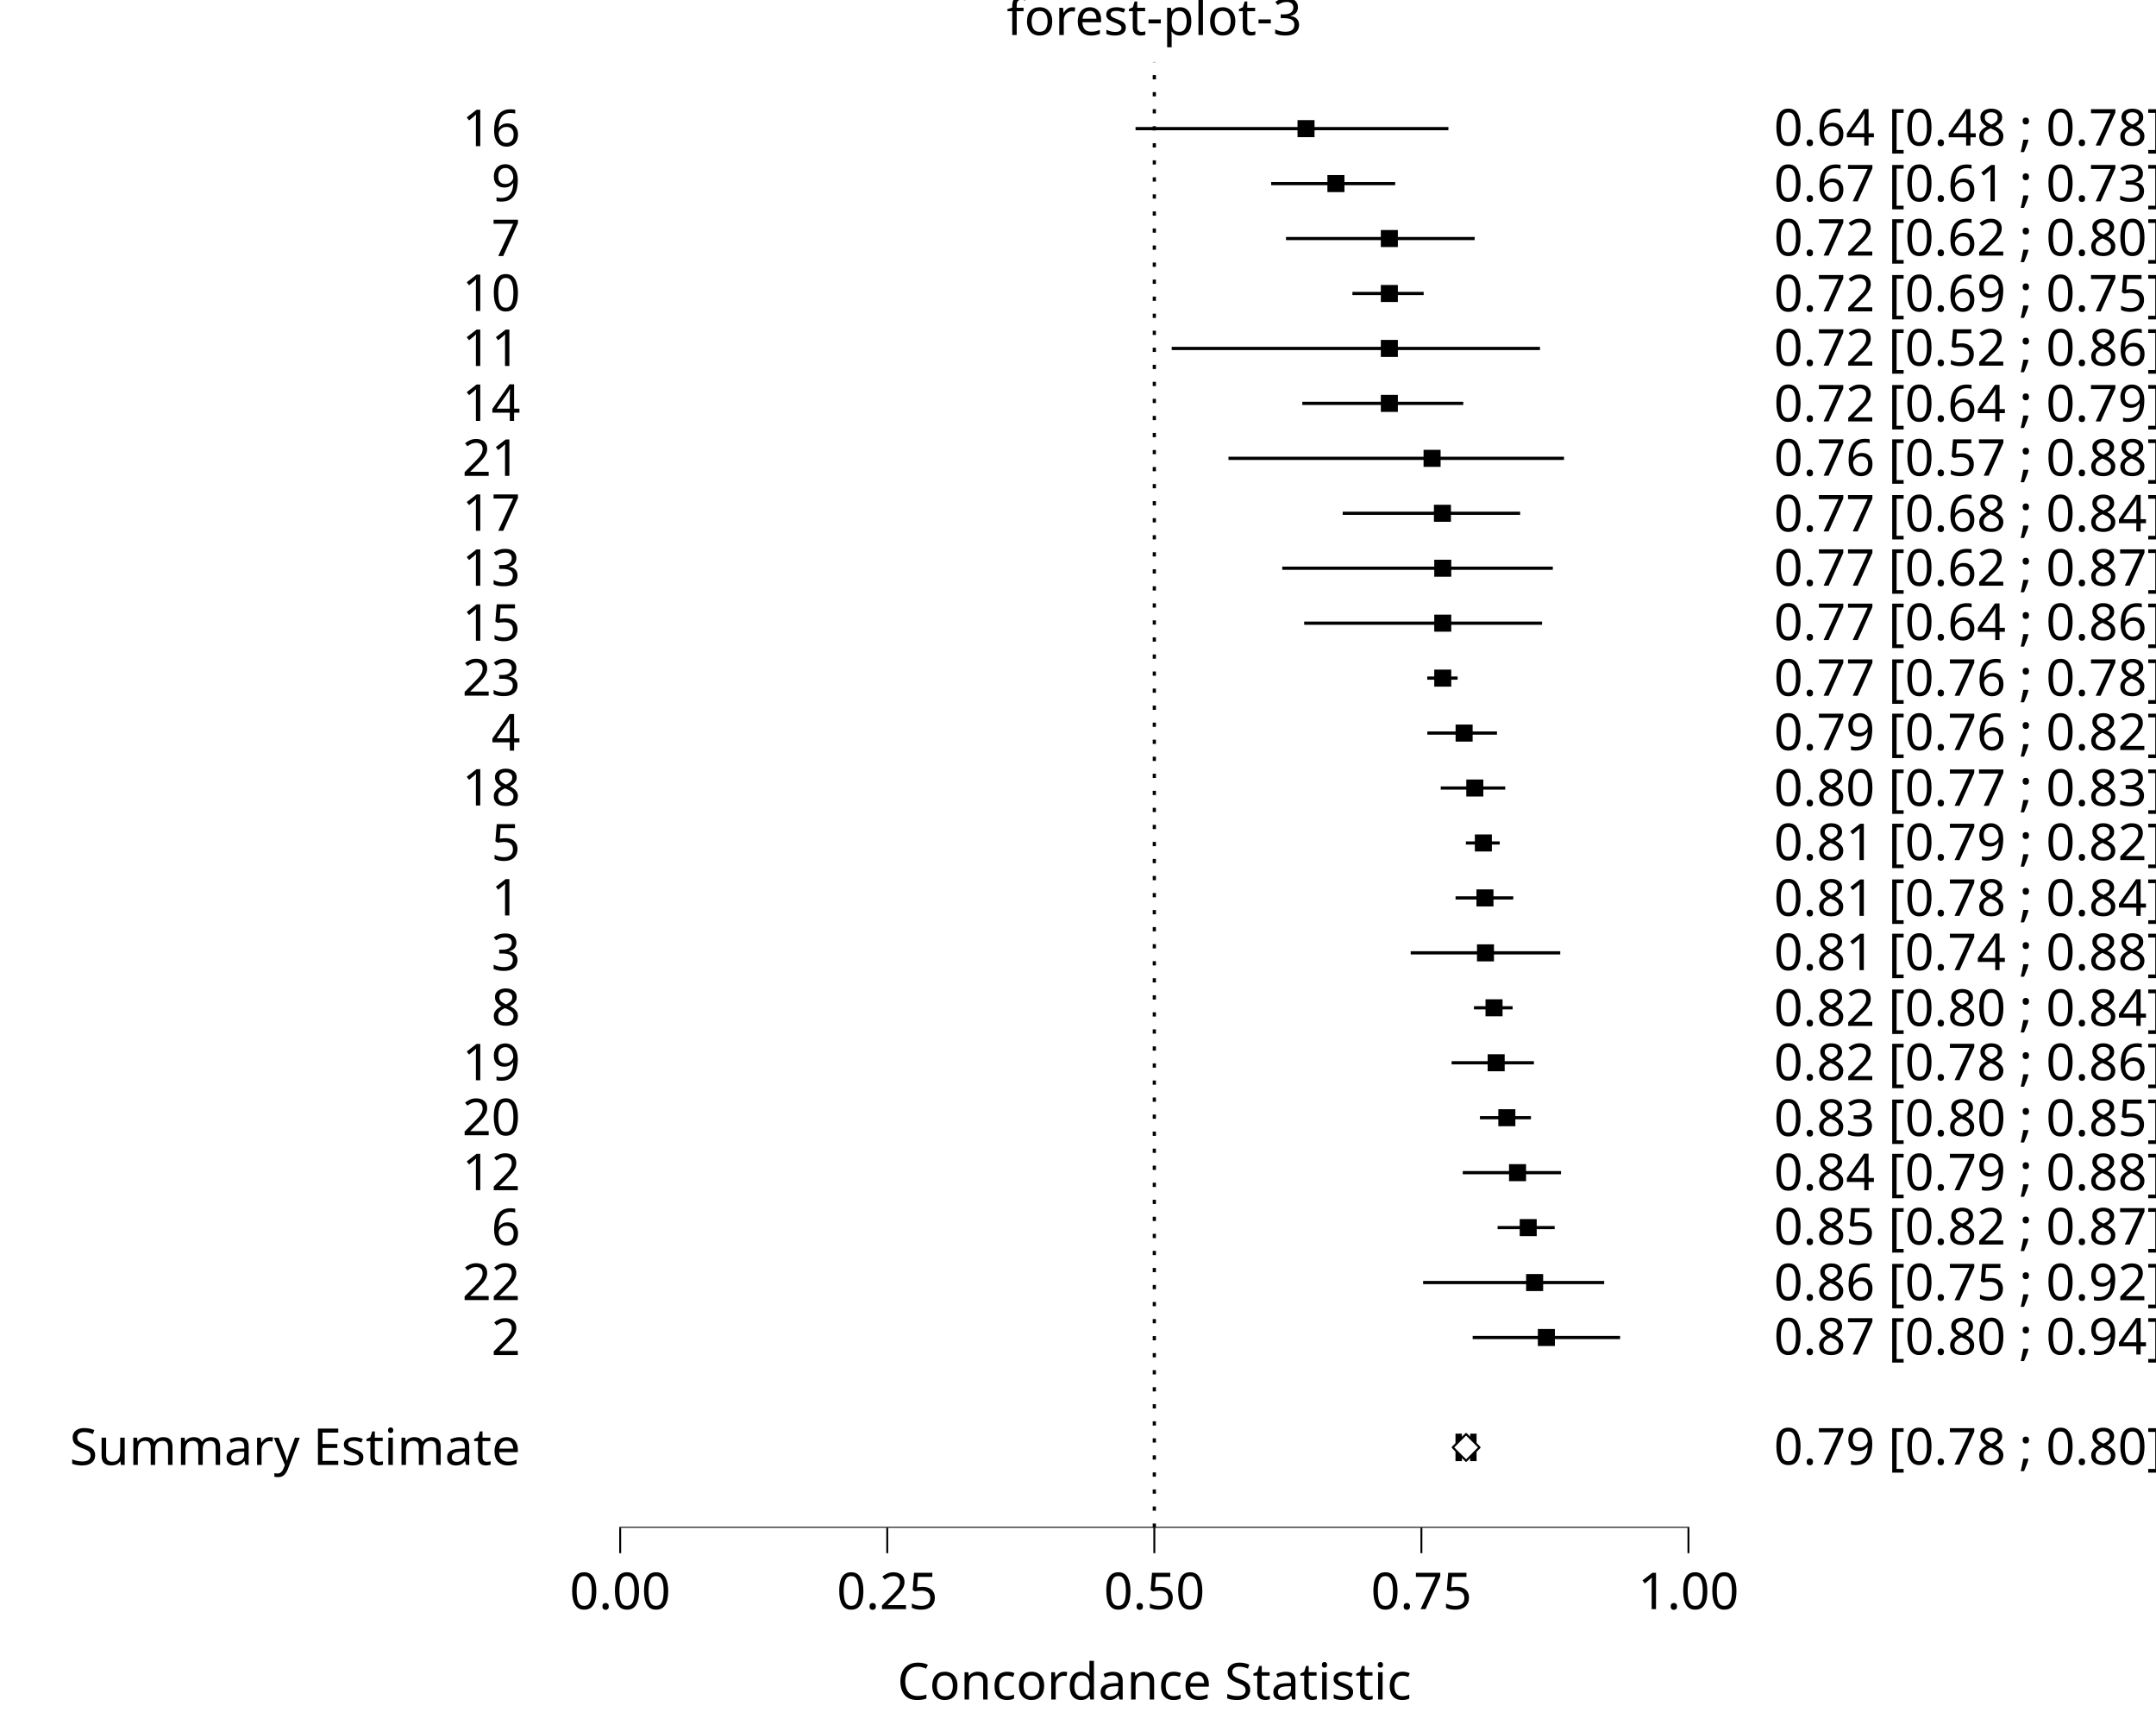
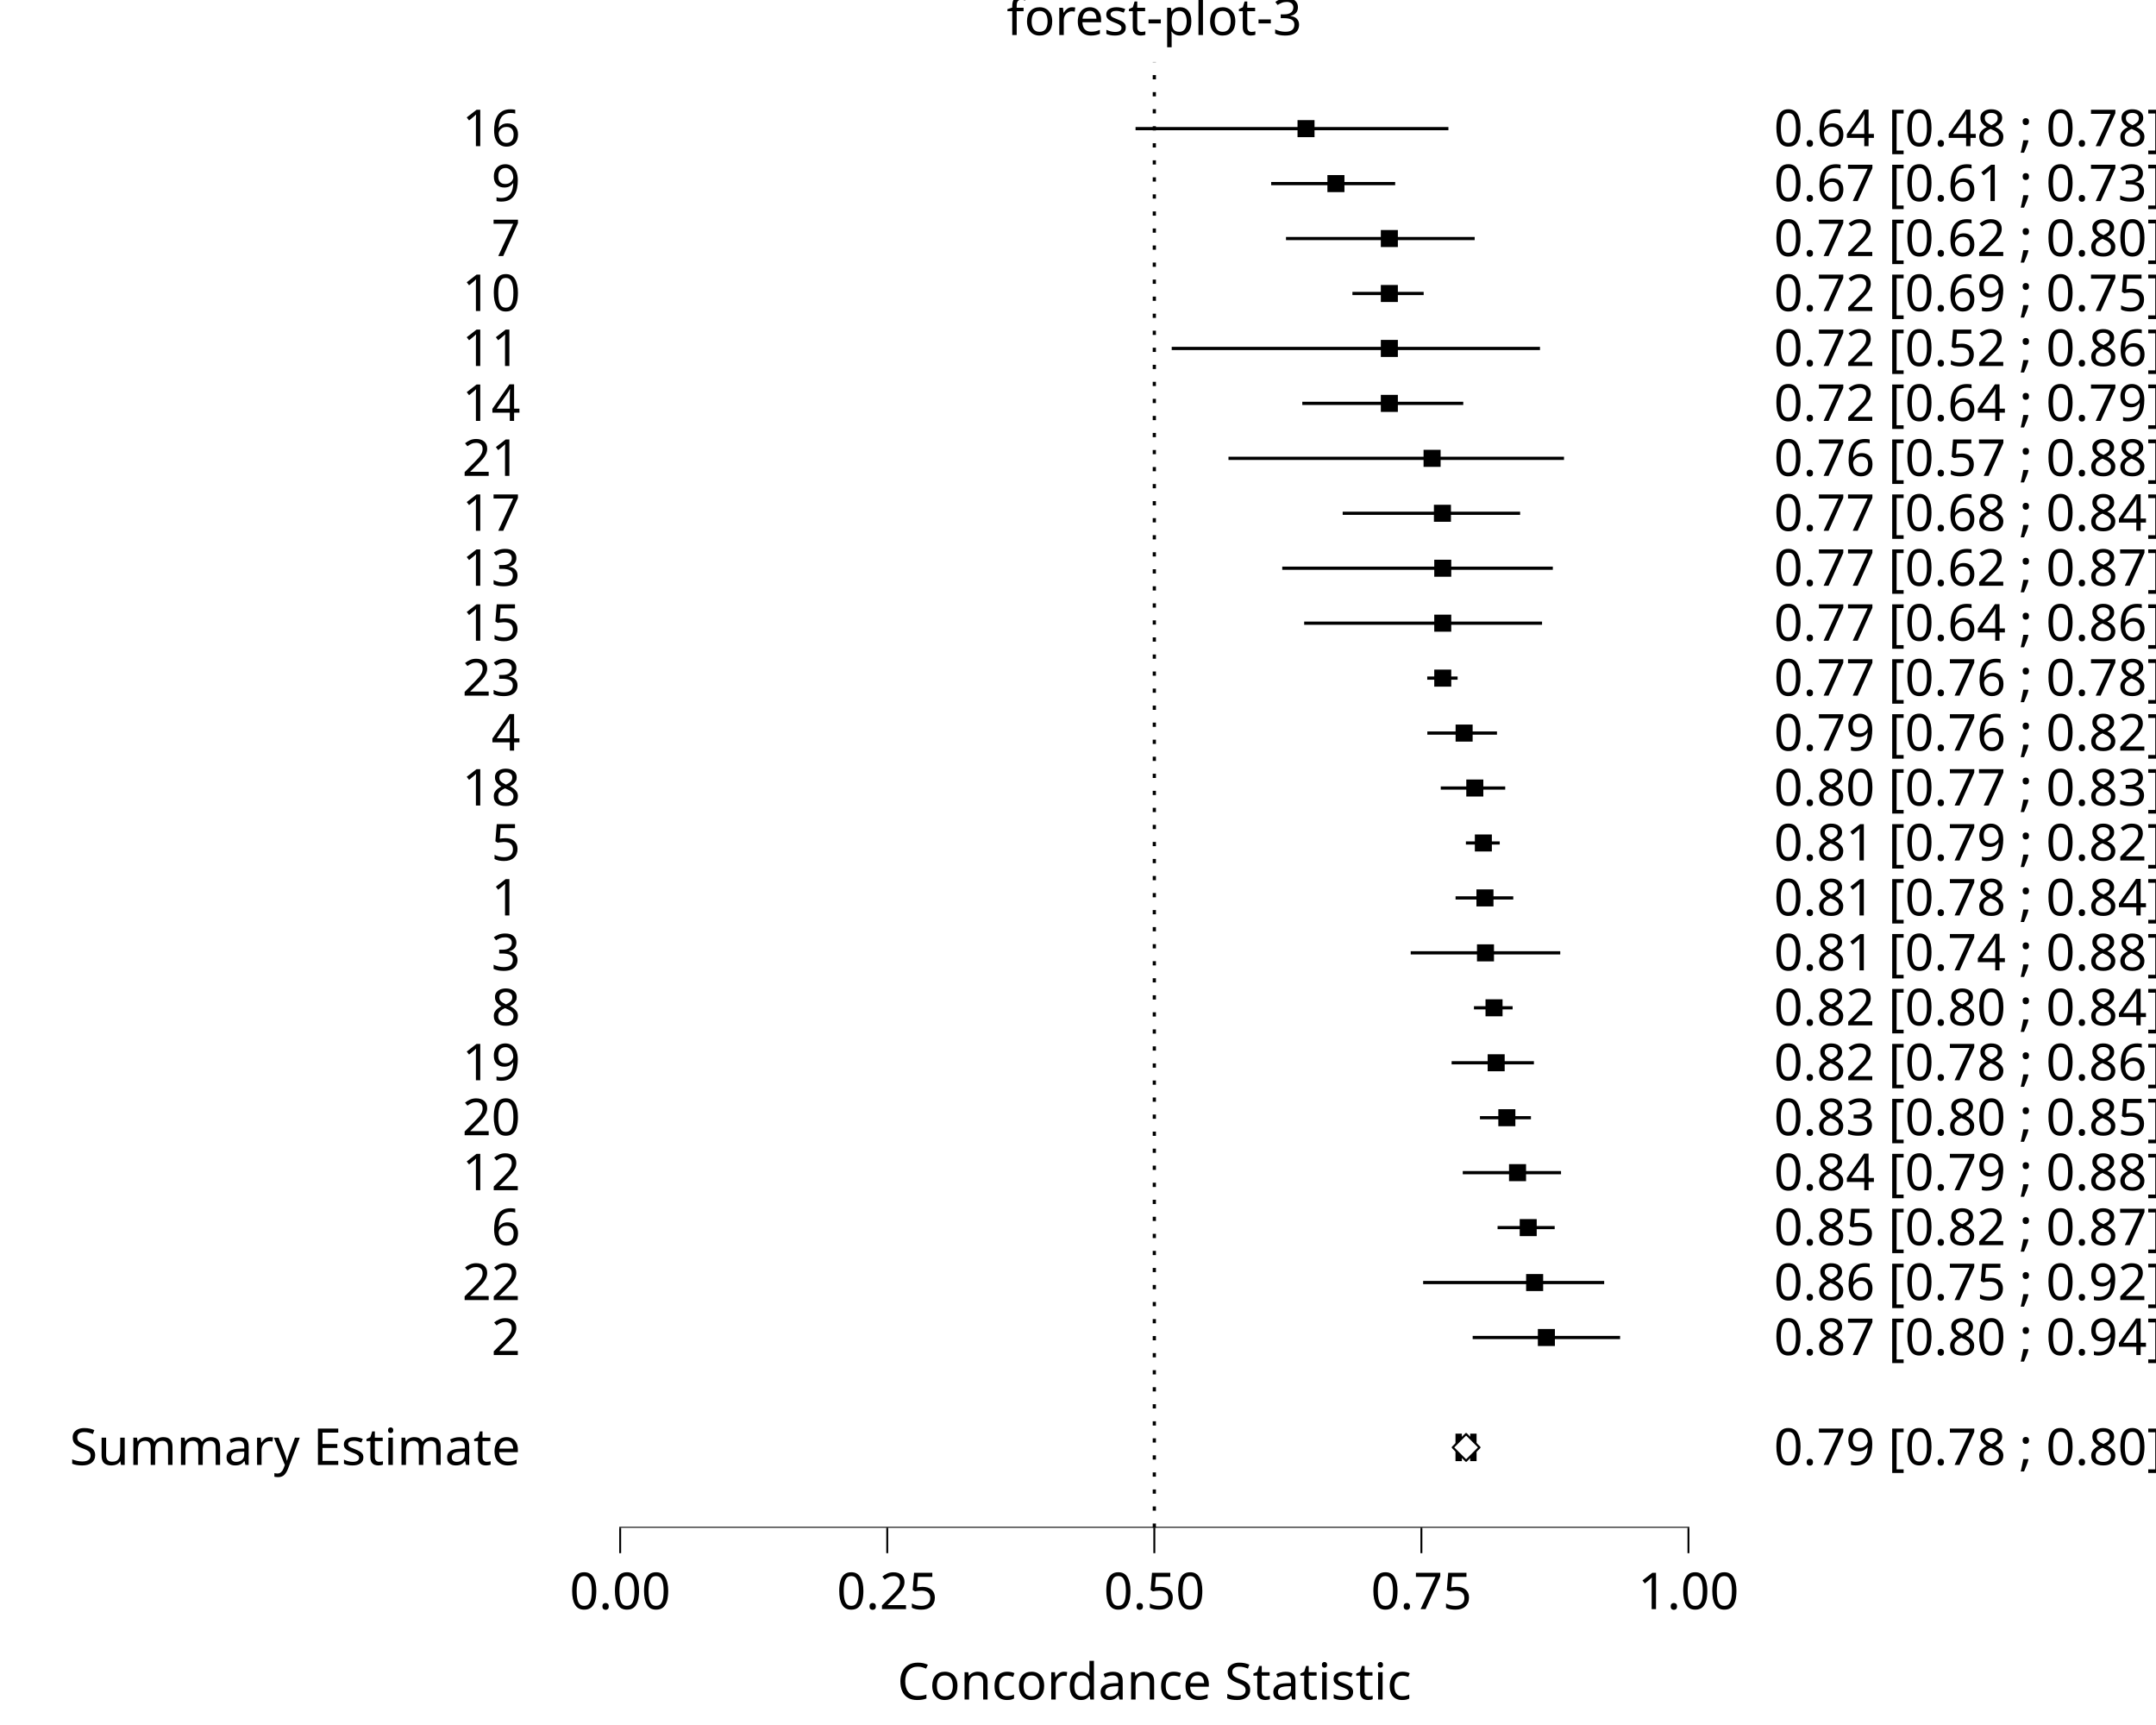
<svg xmlns="http://www.w3.org/2000/svg" class="svglite" data-engine-version="2.0" width="720.00pt" height="576.00pt" viewBox="0 0 720.00 576.00">
  <defs>
    <style type="text/css">
    .svglite line, .svglite polyline, .svglite polygon, .svglite path, .svglite rect, .svglite circle {
      fill: none;
      stroke: #000000;
      stroke-linecap: round;
      stroke-linejoin: round;
      stroke-miterlimit: 10.00;
    }
  </style>
  </defs>
  <rect width="100%" height="100%" style="stroke: none; fill: #FFFFFF;" />
  <defs>
    <clipPath id="cpMC4wMHw3MjAuMDB8MC4wMHw1NzYuMDA=">
      <rect x="0.00" y="0.00" width="720.00" height="576.00" />
    </clipPath>
  </defs>
  <g clip-path="url(#cpMC4wMHw3MjAuMDB8MC4wMHw1NzYuMDA=)">
    <rect x="0.00" y="0.00" width="720.00" height="576.00" style="stroke-width: 10.67; stroke: none;" />
  </g>
  <defs>
    <clipPath id="cpMTg5LjI4fDU4MS43MHwyMC43MXw1MTAuMTQ=">
      <rect x="189.28" y="20.71" width="392.43" height="489.43" />
    </clipPath>
  </defs>
  <g clip-path="url(#cpMTg5LjI4fDU4MS43MHwyMC43MXw1MTAuMTQ=)">
    <rect x="189.28" y="20.71" width="392.43" height="489.43" style="stroke-width: 10.67; stroke: none;" />
    <line x1="379.22" y1="42.95" x2="483.70" y2="42.95" style="stroke-width: 1.07; stroke-linecap: butt;" />
    <line x1="424.51" y1="61.30" x2="465.92" y2="61.30" style="stroke-width: 1.07; stroke-linecap: butt;" />
    <line x1="429.46" y1="79.65" x2="492.47" y2="79.65" style="stroke-width: 1.07; stroke-linecap: butt;" />
    <line x1="451.64" y1="98.00" x2="475.44" y2="98.00" style="stroke-width: 1.07; stroke-linecap: butt;" />
    <line x1="391.30" y1="116.35" x2="514.28" y2="116.35" style="stroke-width: 1.07; stroke-linecap: butt;" />
    <line x1="434.90" y1="134.69" x2="488.66" y2="134.69" style="stroke-width: 1.07; stroke-linecap: butt;" />
    <line x1="410.25" y1="153.04" x2="522.30" y2="153.04" style="stroke-width: 1.07; stroke-linecap: butt;" />
    <line x1="448.39" y1="171.39" x2="507.65" y2="171.39" style="stroke-width: 1.07; stroke-linecap: butt;" />
    <line x1="428.21" y1="189.74" x2="518.57" y2="189.74" style="stroke-width: 1.07; stroke-linecap: butt;" />
    <line x1="435.53" y1="208.09" x2="514.97" y2="208.09" style="stroke-width: 1.07; stroke-linecap: butt;" />
    <line x1="476.63" y1="226.43" x2="486.77" y2="226.43" style="stroke-width: 1.07; stroke-linecap: butt;" />
    <line x1="476.66" y1="244.78" x2="499.92" y2="244.78" style="stroke-width: 1.07; stroke-linecap: butt;" />
    <line x1="481.14" y1="263.13" x2="502.67" y2="263.13" style="stroke-width: 1.07; stroke-linecap: butt;" />
    <line x1="489.54" y1="281.48" x2="500.84" y2="281.48" style="stroke-width: 1.07; stroke-linecap: butt;" />
    <line x1="486.09" y1="299.83" x2="505.36" y2="299.83" style="stroke-width: 1.07; stroke-linecap: butt;" />
    <line x1="471.11" y1="318.17" x2="521.05" y2="318.17" style="stroke-width: 1.07; stroke-linecap: butt;" />
    <line x1="492.23" y1="336.52" x2="505.14" y2="336.52" style="stroke-width: 1.07; stroke-linecap: butt;" />
    <line x1="484.77" y1="354.87" x2="512.25" y2="354.87" style="stroke-width: 1.07; stroke-linecap: butt;" />
    <line x1="494.23" y1="373.22" x2="511.26" y2="373.22" style="stroke-width: 1.07; stroke-linecap: butt;" />
    <line x1="488.49" y1="391.57" x2="521.31" y2="391.57" style="stroke-width: 1.07; stroke-linecap: butt;" />
    <line x1="500.12" y1="409.91" x2="519.19" y2="409.91" style="stroke-width: 1.07; stroke-linecap: butt;" />
    <line x1="475.26" y1="428.26" x2="535.72" y2="428.26" style="stroke-width: 1.07; stroke-linecap: butt;" />
    <line x1="491.80" y1="446.61" x2="541.03" y2="446.61" style="stroke-width: 1.07; stroke-linecap: butt;" />
    <polygon points="433.31,45.80 438.99,45.80 438.99,40.11 433.31,40.11 " style="stroke-width: 1.42; stroke: none; fill: #000000;" />
    <polygon points="443.29,64.15 448.98,64.15 448.98,58.46 443.29,58.46 " style="stroke-width: 1.42; stroke: none; fill: #000000;" />
    <polygon points="461.13,82.49 466.82,82.49 466.82,76.81 461.13,76.81 " style="stroke-width: 1.42; stroke: none; fill: #000000;" />
    <polygon points="461.13,100.84 466.82,100.84 466.82,95.16 461.13,95.16 " style="stroke-width: 1.42; stroke: none; fill: #000000;" />
    <polygon points="461.13,119.19 466.82,119.19 466.82,113.50 461.13,113.50 " style="stroke-width: 1.42; stroke: none; fill: #000000;" />
    <polygon points="461.13,137.54 466.82,137.54 466.82,131.85 461.13,131.85 " style="stroke-width: 1.42; stroke: none; fill: #000000;" />
    <polygon points="475.40,155.89 481.09,155.89 481.09,150.20 475.40,150.20 " style="stroke-width: 1.42; stroke: none; fill: #000000;" />
    <polygon points="478.86,174.23 484.55,174.23 484.55,168.55 478.86,168.55 " style="stroke-width: 1.42; stroke: none; fill: #000000;" />
    <polygon points="478.97,192.58 484.65,192.58 484.65,186.90 478.97,186.90 " style="stroke-width: 1.42; stroke: none; fill: #000000;" />
    <polygon points="478.97,210.93 484.65,210.93 484.65,205.24 478.97,205.24 " style="stroke-width: 1.42; stroke: none; fill: #000000;" />
    <polygon points="478.97,229.28 484.65,229.28 484.65,223.59 478.97,223.59 " style="stroke-width: 1.42; stroke: none; fill: #000000;" />
    <polygon points="486.10,247.63 491.79,247.63 491.79,241.94 486.10,241.94 " style="stroke-width: 1.42; stroke: none; fill: #000000;" />
    <polygon points="489.67,265.97 495.36,265.97 495.36,260.29 489.67,260.29 " style="stroke-width: 1.42; stroke: none; fill: #000000;" />
    <polygon points="492.53,284.32 498.21,284.32 498.21,278.64 492.53,278.64 " style="stroke-width: 1.42; stroke: none; fill: #000000;" />
    <polygon points="493.06,302.67 498.75,302.67 498.75,296.98 493.06,296.98 " style="stroke-width: 1.42; stroke: none; fill: #000000;" />
    <polygon points="493.24,321.02 498.92,321.02 498.92,315.33 493.24,315.33 " style="stroke-width: 1.42; stroke: none; fill: #000000;" />
    <polygon points="496.09,339.36 501.78,339.36 501.78,333.68 496.09,333.68 " style="stroke-width: 1.42; stroke: none; fill: #000000;" />
    <polygon points="496.81,357.71 502.49,357.71 502.49,352.03 496.81,352.03 " style="stroke-width: 1.42; stroke: none; fill: #000000;" />
    <polygon points="500.37,376.06 506.06,376.06 506.06,370.38 500.37,370.38 " style="stroke-width: 1.42; stroke: none; fill: #000000;" />
    <polygon points="503.94,394.41 509.63,394.41 509.63,388.72 503.94,388.72 " style="stroke-width: 1.42; stroke: none; fill: #000000;" />
    <polygon points="507.51,412.76 513.19,412.76 513.19,407.07 507.51,407.07 " style="stroke-width: 1.42; stroke: none; fill: #000000;" />
    <polygon points="509.65,431.10 515.34,431.10 515.34,425.42 509.65,425.42 " style="stroke-width: 1.42; stroke: none; fill: #000000;" />
    <polygon points="513.57,449.45 519.26,449.45 519.26,443.77 513.57,443.77 " style="stroke-width: 1.42; stroke: none; fill: #000000;" />
    <line x1="385.49" y1="510.14" x2="385.49" y2="20.71" style="stroke-width: 1.07; stroke-dasharray: 1.42,4.27; stroke-linecap: butt;" />
    <polyline points="492.04,487.89 492.04,478.72 " style="stroke-width: 2.13; stroke-linecap: butt;" />
    <polyline points="492.04,483.31 487.13,483.31 " style="stroke-width: 2.13; stroke-linecap: butt;" />
    <polyline points="487.13,487.89 487.13,478.72 " style="stroke-width: 2.13; stroke-linecap: butt;" />
    <polygon points="489.61,487.76 494.07,483.31 489.61,478.85 485.16,483.31 " style="stroke-width: 0.71; fill: #FFFFFF;" />
    <line x1="206.80" y1="510.14" x2="564.18" y2="510.14" style="stroke-width: 0.64; stroke-linecap: butt;" />
    <rect x="189.28" y="20.71" width="392.43" height="489.43" style="stroke-width: 0.00; stroke: none;" />
  </g>
  <g clip-path="url(#cpMC4wMHw3MjAuMDB8MC4wMHw1NzYuMDA=)">
    <polyline points="189.28,510.14 189.28,20.71 " style="stroke-width: 0.00; stroke: none; stroke-linecap: butt;" />
    <text x="173.80" y="48.80" text-anchor="end" style="font-size: 17.00px; font-family: sans;" textLength="18.91px" lengthAdjust="spacingAndGlyphs">16</text>
    <text x="173.80" y="67.15" text-anchor="end" style="font-size: 17.00px; font-family: sans;" textLength="9.46px" lengthAdjust="spacingAndGlyphs">9</text>
    <text x="173.80" y="85.50" text-anchor="end" style="font-size: 17.00px; font-family: sans;" textLength="9.46px" lengthAdjust="spacingAndGlyphs">7</text>
    <text x="173.80" y="103.85" text-anchor="end" style="font-size: 17.00px; font-family: sans;" textLength="18.91px" lengthAdjust="spacingAndGlyphs">10</text>
    <text x="173.80" y="122.20" text-anchor="end" style="font-size: 17.00px; font-family: sans;" textLength="18.91px" lengthAdjust="spacingAndGlyphs">11</text>
    <text x="173.80" y="140.54" text-anchor="end" style="font-size: 17.00px; font-family: sans;" textLength="18.91px" lengthAdjust="spacingAndGlyphs">14</text>
    <text x="173.80" y="158.89" text-anchor="end" style="font-size: 17.00px; font-family: sans;" textLength="18.91px" lengthAdjust="spacingAndGlyphs">21</text>
    <text x="173.80" y="177.24" text-anchor="end" style="font-size: 17.00px; font-family: sans;" textLength="18.91px" lengthAdjust="spacingAndGlyphs">17</text>
    <text x="173.80" y="195.59" text-anchor="end" style="font-size: 17.00px; font-family: sans;" textLength="18.91px" lengthAdjust="spacingAndGlyphs">13</text>
    <text x="173.80" y="213.94" text-anchor="end" style="font-size: 17.00px; font-family: sans;" textLength="18.91px" lengthAdjust="spacingAndGlyphs">15</text>
    <text x="173.80" y="232.28" text-anchor="end" style="font-size: 17.00px; font-family: sans;" textLength="18.91px" lengthAdjust="spacingAndGlyphs">23</text>
    <text x="173.80" y="250.63" text-anchor="end" style="font-size: 17.00px; font-family: sans;" textLength="9.46px" lengthAdjust="spacingAndGlyphs">4</text>
    <text x="173.80" y="268.98" text-anchor="end" style="font-size: 17.00px; font-family: sans;" textLength="18.91px" lengthAdjust="spacingAndGlyphs">18</text>
    <text x="173.80" y="287.33" text-anchor="end" style="font-size: 17.00px; font-family: sans;" textLength="9.46px" lengthAdjust="spacingAndGlyphs">5</text>
    <text x="173.80" y="305.68" text-anchor="end" style="font-size: 17.00px; font-family: sans;" textLength="9.46px" lengthAdjust="spacingAndGlyphs">1</text>
    <text x="173.80" y="324.02" text-anchor="end" style="font-size: 17.00px; font-family: sans;" textLength="9.46px" lengthAdjust="spacingAndGlyphs">3</text>
    <text x="173.80" y="342.37" text-anchor="end" style="font-size: 17.00px; font-family: sans;" textLength="9.46px" lengthAdjust="spacingAndGlyphs">8</text>
    <text x="173.80" y="360.72" text-anchor="end" style="font-size: 17.00px; font-family: sans;" textLength="18.91px" lengthAdjust="spacingAndGlyphs">19</text>
    <text x="173.80" y="379.07" text-anchor="end" style="font-size: 17.00px; font-family: sans;" textLength="18.91px" lengthAdjust="spacingAndGlyphs">20</text>
    <text x="173.80" y="397.42" text-anchor="end" style="font-size: 17.00px; font-family: sans;" textLength="18.91px" lengthAdjust="spacingAndGlyphs">12</text>
    <text x="173.80" y="415.76" text-anchor="end" style="font-size: 17.00px; font-family: sans;" textLength="9.46px" lengthAdjust="spacingAndGlyphs">6</text>
    <text x="173.80" y="434.11" text-anchor="end" style="font-size: 17.00px; font-family: sans;" textLength="18.91px" lengthAdjust="spacingAndGlyphs">22</text>
    <text x="173.80" y="452.46" text-anchor="end" style="font-size: 17.00px; font-family: sans;" textLength="9.46px" lengthAdjust="spacingAndGlyphs">2</text>
    <text x="173.80" y="489.16" text-anchor="end" style="font-size: 17.00px; font-family: sans;" textLength="143.63px" lengthAdjust="spacingAndGlyphs">Summary Estimate</text>
    <polyline points="581.70,510.14 581.70,20.71 " style="stroke-width: 0.00; stroke: none; stroke-linecap: butt;" />
-     <text x="592.40" y="48.60" style="font-size: 17.00px; font-family: sans;" textLength="127.60px" lengthAdjust="spacingAndGlyphs">0.64 [0.48 ; 0.78]</text>
-     <text x="592.40" y="67.22" style="font-size: 17.00px; font-family: sans;" textLength="127.60px" lengthAdjust="spacingAndGlyphs">0.67 [0.61 ; 0.73]</text>
-     <text x="592.40" y="85.35" style="font-size: 17.00px; font-family: sans;" textLength="127.60px" lengthAdjust="spacingAndGlyphs">0.72 [0.62 ; 0.80]</text>
-     <text x="592.40" y="103.97" style="font-size: 17.00px; font-family: sans;" textLength="127.60px" lengthAdjust="spacingAndGlyphs">0.72 [0.69 ; 0.75]</text>
-     <text x="592.40" y="122.09" style="font-size: 17.00px; font-family: sans;" textLength="127.60px" lengthAdjust="spacingAndGlyphs">0.72 [0.52 ; 0.86]</text>
-     <text x="592.40" y="140.71" style="font-size: 17.00px; font-family: sans;" textLength="127.60px" lengthAdjust="spacingAndGlyphs">0.72 [0.64 ; 0.79]</text>
-     <text x="592.40" y="158.84" style="font-size: 17.00px; font-family: sans;" textLength="127.60px" lengthAdjust="spacingAndGlyphs">0.76 [0.57 ; 0.88]</text>
-     <text x="592.40" y="177.45" style="font-size: 17.00px; font-family: sans;" textLength="127.60px" lengthAdjust="spacingAndGlyphs">0.77 [0.68 ; 0.84]</text>
-     <text x="592.40" y="195.58" style="font-size: 17.00px; font-family: sans;" textLength="127.60px" lengthAdjust="spacingAndGlyphs">0.77 [0.62 ; 0.87]</text>
-     <text x="592.40" y="213.71" style="font-size: 17.00px; font-family: sans;" textLength="127.60px" lengthAdjust="spacingAndGlyphs">0.77 [0.64 ; 0.86]</text>
-     <text x="592.40" y="232.32" style="font-size: 17.00px; font-family: sans;" textLength="127.60px" lengthAdjust="spacingAndGlyphs">0.77 [0.76 ; 0.78]</text>
-     <text x="592.40" y="250.45" style="font-size: 17.00px; font-family: sans;" textLength="127.60px" lengthAdjust="spacingAndGlyphs">0.79 [0.76 ; 0.82]</text>
-     <text x="592.40" y="269.07" style="font-size: 17.00px; font-family: sans;" textLength="127.60px" lengthAdjust="spacingAndGlyphs">0.80 [0.77 ; 0.83]</text>
-     <text x="592.40" y="287.20" style="font-size: 17.00px; font-family: sans;" textLength="127.60px" lengthAdjust="spacingAndGlyphs">0.81 [0.79 ; 0.82]</text>
-     <text x="592.40" y="305.81" style="font-size: 17.00px; font-family: sans;" textLength="127.60px" lengthAdjust="spacingAndGlyphs">0.81 [0.78 ; 0.84]</text>
-     <text x="592.40" y="323.94" style="font-size: 17.00px; font-family: sans;" textLength="127.60px" lengthAdjust="spacingAndGlyphs">0.81 [0.74 ; 0.88]</text>
-     <text x="592.40" y="342.56" style="font-size: 17.00px; font-family: sans;" textLength="127.60px" lengthAdjust="spacingAndGlyphs">0.82 [0.80 ; 0.84]</text>
-     <text x="592.40" y="360.68" style="font-size: 17.00px; font-family: sans;" textLength="127.60px" lengthAdjust="spacingAndGlyphs">0.82 [0.78 ; 0.86]</text>
-     <text x="592.40" y="379.30" style="font-size: 17.00px; font-family: sans;" textLength="127.60px" lengthAdjust="spacingAndGlyphs">0.83 [0.80 ; 0.85]</text>
-     <text x="592.40" y="397.43" style="font-size: 17.00px; font-family: sans;" textLength="127.60px" lengthAdjust="spacingAndGlyphs">0.84 [0.79 ; 0.88]</text>
-     <text x="592.40" y="415.56" style="font-size: 17.00px; font-family: sans;" textLength="127.60px" lengthAdjust="spacingAndGlyphs">0.85 [0.82 ; 0.87]</text>
-     <text x="592.40" y="434.17" style="font-size: 17.00px; font-family: sans;" textLength="127.60px" lengthAdjust="spacingAndGlyphs">0.86 [0.75 ; 0.92]</text>
-     <text x="592.40" y="452.30" style="font-size: 17.00px; font-family: sans;" textLength="127.60px" lengthAdjust="spacingAndGlyphs">0.87 [0.80 ; 0.94]</text>
-     <text x="592.40" y="489.04" style="font-size: 17.00px; font-family: sans;" textLength="127.60px" lengthAdjust="spacingAndGlyphs">0.79 [0.78 ; 0.80]</text>
+     <text x="592.40" y="48.80" style="font-size: 17.00px; font-family: sans;" textLength="127.60px" lengthAdjust="spacingAndGlyphs">0.64 [0.48 ; 0.78]</text>
+     <text x="592.40" y="67.15" style="font-size: 17.00px; font-family: sans;" textLength="127.60px" lengthAdjust="spacingAndGlyphs">0.67 [0.61 ; 0.73]</text>
+     <text x="592.40" y="85.50" style="font-size: 17.00px; font-family: sans;" textLength="127.60px" lengthAdjust="spacingAndGlyphs">0.72 [0.62 ; 0.80]</text>
+     <text x="592.40" y="103.85" style="font-size: 17.00px; font-family: sans;" textLength="127.60px" lengthAdjust="spacingAndGlyphs">0.72 [0.69 ; 0.75]</text>
+     <text x="592.40" y="122.20" style="font-size: 17.00px; font-family: sans;" textLength="127.60px" lengthAdjust="spacingAndGlyphs">0.72 [0.52 ; 0.86]</text>
+     <text x="592.40" y="140.54" style="font-size: 17.00px; font-family: sans;" textLength="127.60px" lengthAdjust="spacingAndGlyphs">0.72 [0.64 ; 0.79]</text>
+     <text x="592.40" y="158.89" style="font-size: 17.00px; font-family: sans;" textLength="127.60px" lengthAdjust="spacingAndGlyphs">0.76 [0.57 ; 0.88]</text>
+     <text x="592.40" y="177.24" style="font-size: 17.00px; font-family: sans;" textLength="127.60px" lengthAdjust="spacingAndGlyphs">0.77 [0.68 ; 0.84]</text>
+     <text x="592.40" y="195.59" style="font-size: 17.00px; font-family: sans;" textLength="127.60px" lengthAdjust="spacingAndGlyphs">0.77 [0.62 ; 0.87]</text>
+     <text x="592.40" y="213.94" style="font-size: 17.00px; font-family: sans;" textLength="127.60px" lengthAdjust="spacingAndGlyphs">0.77 [0.64 ; 0.86]</text>
+     <text x="592.40" y="232.28" style="font-size: 17.00px; font-family: sans;" textLength="127.60px" lengthAdjust="spacingAndGlyphs">0.77 [0.76 ; 0.78]</text>
+     <text x="592.40" y="250.63" style="font-size: 17.00px; font-family: sans;" textLength="127.60px" lengthAdjust="spacingAndGlyphs">0.79 [0.76 ; 0.82]</text>
+     <text x="592.40" y="268.98" style="font-size: 17.00px; font-family: sans;" textLength="127.60px" lengthAdjust="spacingAndGlyphs">0.80 [0.77 ; 0.83]</text>
+     <text x="592.40" y="287.33" style="font-size: 17.00px; font-family: sans;" textLength="127.60px" lengthAdjust="spacingAndGlyphs">0.81 [0.79 ; 0.82]</text>
+     <text x="592.40" y="305.68" style="font-size: 17.00px; font-family: sans;" textLength="127.60px" lengthAdjust="spacingAndGlyphs">0.81 [0.78 ; 0.84]</text>
+     <text x="592.40" y="324.02" style="font-size: 17.00px; font-family: sans;" textLength="127.60px" lengthAdjust="spacingAndGlyphs">0.81 [0.74 ; 0.88]</text>
+     <text x="592.40" y="342.37" style="font-size: 17.00px; font-family: sans;" textLength="127.60px" lengthAdjust="spacingAndGlyphs">0.82 [0.80 ; 0.84]</text>
+     <text x="592.40" y="360.72" style="font-size: 17.00px; font-family: sans;" textLength="127.60px" lengthAdjust="spacingAndGlyphs">0.82 [0.78 ; 0.86]</text>
+     <text x="592.40" y="379.07" style="font-size: 17.00px; font-family: sans;" textLength="127.60px" lengthAdjust="spacingAndGlyphs">0.83 [0.80 ; 0.85]</text>
+     <text x="592.40" y="397.42" style="font-size: 17.00px; font-family: sans;" textLength="127.60px" lengthAdjust="spacingAndGlyphs">0.84 [0.79 ; 0.88]</text>
+     <text x="592.40" y="415.76" style="font-size: 17.00px; font-family: sans;" textLength="127.60px" lengthAdjust="spacingAndGlyphs">0.85 [0.82 ; 0.87]</text>
+     <text x="592.40" y="434.11" style="font-size: 17.00px; font-family: sans;" textLength="127.60px" lengthAdjust="spacingAndGlyphs">0.86 [0.75 ; 0.92]</text>
+     <text x="592.40" y="452.46" style="font-size: 17.00px; font-family: sans;" textLength="127.60px" lengthAdjust="spacingAndGlyphs">0.87 [0.80 ; 0.94]</text>
+     <text x="592.40" y="489.16" style="font-size: 17.00px; font-family: sans;" textLength="127.60px" lengthAdjust="spacingAndGlyphs">0.79 [0.78 ; 0.80]</text>
    <polyline points="189.28,510.14 581.70,510.14 " style="stroke-width: 0.00; stroke: none; stroke-linecap: butt;" />
    <polyline points="207.11,518.64 207.11,510.14 " style="stroke-width: 0.64; stroke-linecap: butt;" />
    <polyline points="296.30,518.64 296.30,510.14 " style="stroke-width: 0.64; stroke-linecap: butt;" />
    <polyline points="385.49,518.64 385.49,510.14 " style="stroke-width: 0.64; stroke-linecap: butt;" />
    <polyline points="474.68,518.64 474.68,510.14 " style="stroke-width: 0.64; stroke-linecap: butt;" />
    <polyline points="563.86,518.64 563.86,510.14 " style="stroke-width: 0.64; stroke-linecap: butt;" />
    <text x="207.11" y="537.32" text-anchor="middle" style="font-size: 17.00px; font-family: sans;" textLength="33.09px" lengthAdjust="spacingAndGlyphs">0.00</text>
    <text x="296.30" y="537.32" text-anchor="middle" style="font-size: 17.00px; font-family: sans;" textLength="33.09px" lengthAdjust="spacingAndGlyphs">0.25</text>
    <text x="385.49" y="537.32" text-anchor="middle" style="font-size: 17.00px; font-family: sans;" textLength="33.09px" lengthAdjust="spacingAndGlyphs">0.50</text>
    <text x="474.68" y="537.32" text-anchor="middle" style="font-size: 17.00px; font-family: sans;" textLength="33.09px" lengthAdjust="spacingAndGlyphs">0.75</text>
    <text x="563.86" y="537.32" text-anchor="middle" style="font-size: 17.00px; font-family: sans;" textLength="33.09px" lengthAdjust="spacingAndGlyphs">1.00</text>
    <text x="385.49" y="567.49" text-anchor="middle" style="font-size: 17.00px; font-family: sans;" textLength="165.39px" lengthAdjust="spacingAndGlyphs">Concordance Statistic</text>
    <text x="385.49" y="11.70" text-anchor="middle" style="font-size: 17.00px; font-family: sans;" textLength="90.71px" lengthAdjust="spacingAndGlyphs">forest-plot-3</text>
  </g>
</svg>
